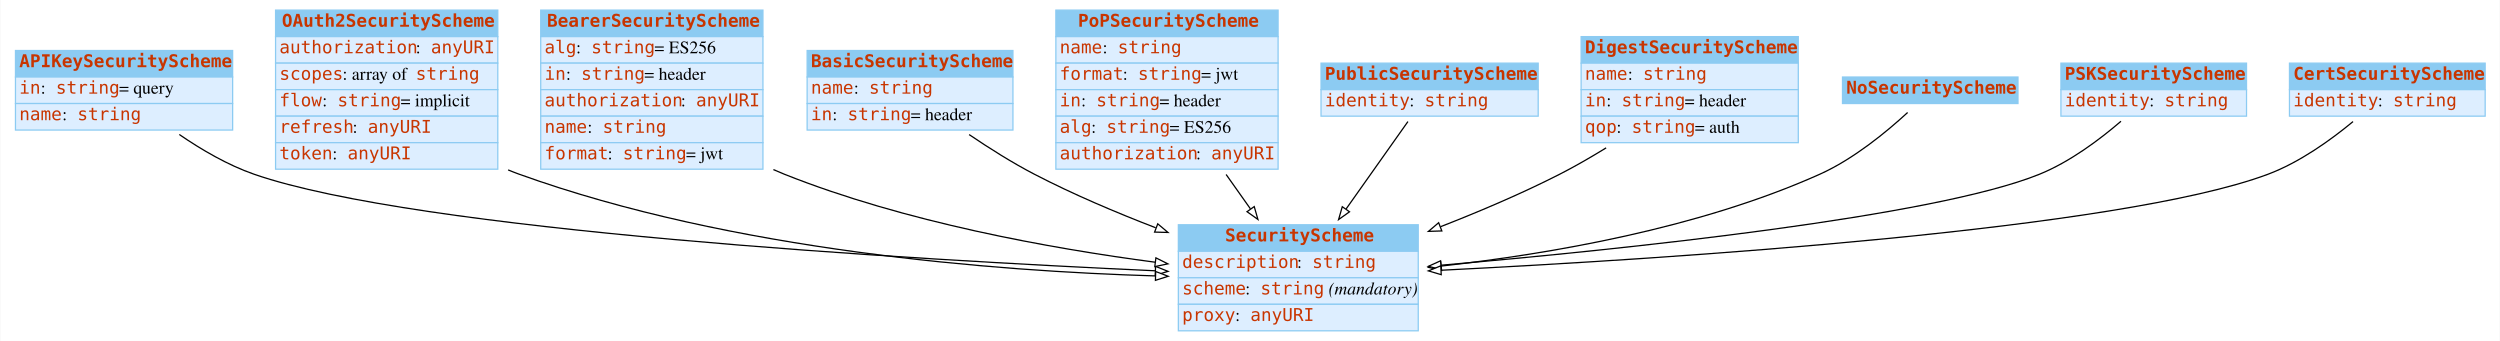
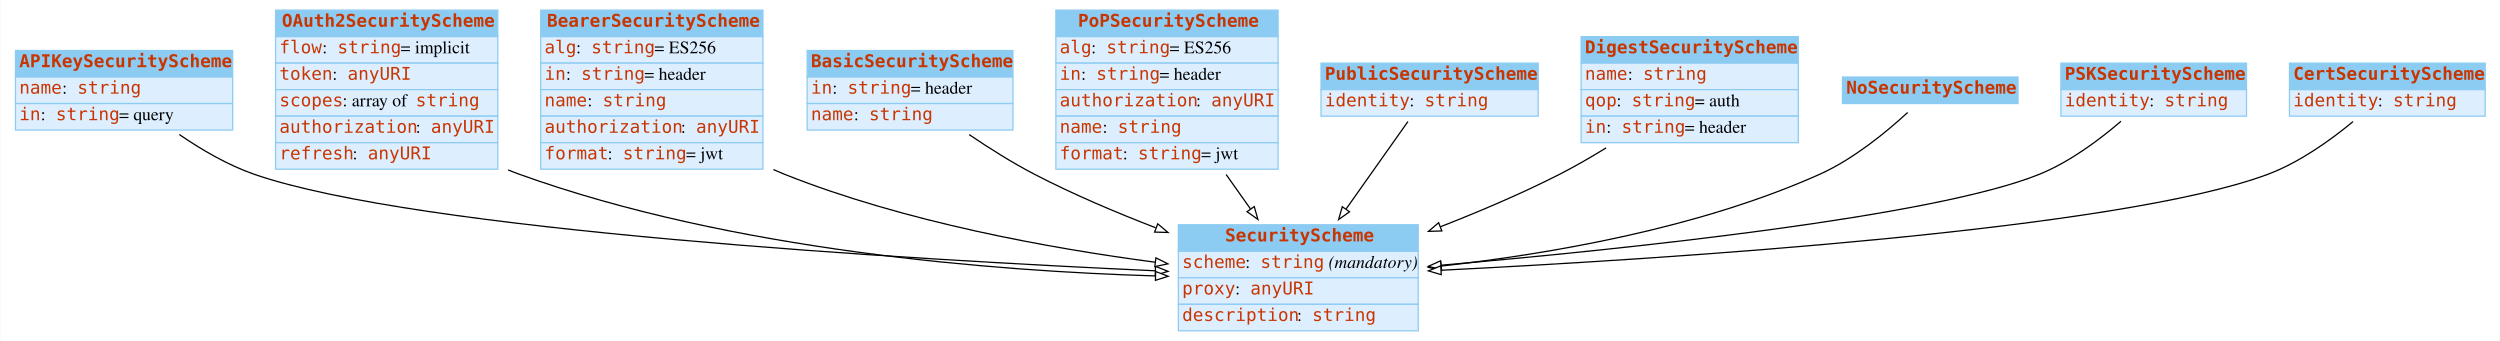
<svg xmlns="http://www.w3.org/2000/svg" width="1980pt" height="270pt" viewBox="0.00 0.00 1979.50 270.00">
  <g id="graph0" class="graph" transform="scale(1 1) rotate(0) translate(4 266)">
    <polygon fill="white" stroke="none" points="-4,4 -4,-266 1975.5,-266 1975.5,4 -4,4" />
    <g id="node1" class="node">
      <polygon fill="#8ccbf2" stroke="none" points="8,-205 8,-226 180,-226 180,-205 8,-205" />
      <polygon fill="none" stroke="#8ccbf2" points="8,-205 8,-226 180,-226 180,-205 8,-205" />
      <text text-anchor="start" x="11" y="-212.8" font-family="mono" font-weight="bold" font-size="14.00" fill="#c83500">APIKeySecurityScheme</text>
      <polygon fill="#ddeeff" stroke="none" points="8,-184 8,-205 180,-205 180,-184 8,-184" />
      <polygon fill="none" stroke="#8ccbf2" points="8,-184 8,-205 180,-205 180,-184 8,-184" />
-       <text text-anchor="start" x="11" y="-191.8" font-family="mono" font-size="14.00" fill="#c83500">in</text>
-       <text text-anchor="start" x="28" y="-191.8" font-family="Times,serif" font-size="14.00"> : </text>
-       <text text-anchor="start" x="40" y="-191.8" font-family="mono" font-size="14.00" fill="#c83500">string</text>
-       <text text-anchor="start" x="90" y="-191.8" font-family="Times,serif" font-size="14.00"> = query</text>
+       <text text-anchor="start" x="11" y="-191.8" font-family="mono" font-size="14.00" fill="#c83500">name</text>
+       <text text-anchor="start" x="45" y="-191.8" font-family="Times,serif" font-size="14.00"> : </text>
+       <text text-anchor="start" x="57" y="-191.8" font-family="mono" font-size="14.00" fill="#c83500">string</text>
      <polygon fill="#ddeeff" stroke="none" points="8,-163 8,-184 180,-184 180,-163 8,-163" />
      <polygon fill="none" stroke="#8ccbf2" points="8,-163 8,-184 180,-184 180,-163 8,-163" />
-       <text text-anchor="start" x="11" y="-170.8" font-family="mono" font-size="14.00" fill="#c83500">name</text>
-       <text text-anchor="start" x="45" y="-170.8" font-family="Times,serif" font-size="14.00"> : </text>
-       <text text-anchor="start" x="57" y="-170.8" font-family="mono" font-size="14.00" fill="#c83500">string</text>
+       <text text-anchor="start" x="11" y="-170.8" font-family="mono" font-size="14.00" fill="#c83500">in</text>
+       <text text-anchor="start" x="28" y="-170.8" font-family="Times,serif" font-size="14.00"> : </text>
+       <text text-anchor="start" x="40" y="-170.8" font-family="mono" font-size="14.00" fill="#c83500">string</text>
+       <text text-anchor="start" x="90" y="-170.8" font-family="Times,serif" font-size="14.00"> = query</text>
    </g>
    <g id="node3" class="node">
      <polygon fill="#8ccbf2" stroke="none" points="929,-67 929,-88 1119,-88 1119,-67 929,-67" />
      <polygon fill="none" stroke="#8ccbf2" points="929,-67 929,-88 1119,-88 1119,-67 929,-67" />
      <text text-anchor="start" x="966" y="-74.8" font-family="mono" font-weight="bold" font-size="14.00" fill="#c83500">SecurityScheme</text>
      <polygon fill="#ddeeff" stroke="none" points="929,-46 929,-67 1119,-67 1119,-46 929,-46" />
      <polygon fill="none" stroke="#8ccbf2" points="929,-46 929,-67 1119,-67 1119,-46 929,-46" />
-       <text text-anchor="start" x="932" y="-53.8" font-family="mono" font-size="14.00" fill="#c83500">description</text>
-       <text text-anchor="start" x="1023" y="-53.8" font-family="Times,serif" font-size="14.00"> : </text>
-       <text text-anchor="start" x="1035" y="-53.8" font-family="mono" font-size="14.00" fill="#c83500">string</text>
+       <text text-anchor="start" x="932" y="-53.8" font-family="mono" font-size="14.00" fill="#c83500">scheme</text>
+       <text text-anchor="start" x="982" y="-53.8" font-family="Times,serif" font-size="14.00"> : </text>
+       <text text-anchor="start" x="994" y="-53.8" font-family="mono" font-size="14.00" fill="#c83500">string</text>
+       <text text-anchor="start" x="1044" y="-53.8" font-family="Times,serif" font-size="14.00"> </text>
+       <text text-anchor="start" x="1048" y="-53.8" font-family="Times,serif" font-style="italic" font-size="14.00">(mandatory)</text>
      <polygon fill="#ddeeff" stroke="none" points="929,-25 929,-46 1119,-46 1119,-25 929,-25" />
      <polygon fill="none" stroke="#8ccbf2" points="929,-25 929,-46 1119,-46 1119,-25 929,-25" />
-       <text text-anchor="start" x="932" y="-32.8" font-family="mono" font-size="14.00" fill="#c83500">scheme</text>
-       <text text-anchor="start" x="982" y="-32.8" font-family="Times,serif" font-size="14.00"> : </text>
-       <text text-anchor="start" x="994" y="-32.8" font-family="mono" font-size="14.00" fill="#c83500">string</text>
-       <text text-anchor="start" x="1044" y="-32.8" font-family="Times,serif" font-size="14.00"> </text>
-       <text text-anchor="start" x="1048" y="-32.8" font-family="Times,serif" font-style="italic" font-size="14.00">(mandatory)</text>
+       <text text-anchor="start" x="932" y="-32.8" font-family="mono" font-size="14.00" fill="#c83500">proxy</text>
+       <text text-anchor="start" x="974" y="-32.8" font-family="Times,serif" font-size="14.00"> : </text>
+       <text text-anchor="start" x="986" y="-32.8" font-family="mono" font-size="14.00" fill="#c83500">anyURI</text>
      <polygon fill="#ddeeff" stroke="none" points="929,-4 929,-25 1119,-25 1119,-4 929,-4" />
      <polygon fill="none" stroke="#8ccbf2" points="929,-4 929,-25 1119,-25 1119,-4 929,-4" />
-       <text text-anchor="start" x="932" y="-11.8" font-family="mono" font-size="14.00" fill="#c83500">proxy</text>
-       <text text-anchor="start" x="974" y="-11.8" font-family="Times,serif" font-size="14.00"> : </text>
-       <text text-anchor="start" x="986" y="-11.8" font-family="mono" font-size="14.00" fill="#c83500">anyURI</text>
+       <text text-anchor="start" x="932" y="-11.8" font-family="mono" font-size="14.00" fill="#c83500">description</text>
+       <text text-anchor="start" x="1023" y="-11.8" font-family="Times,serif" font-size="14.00"> : </text>
+       <text text-anchor="start" x="1035" y="-11.8" font-family="mono" font-size="14.00" fill="#c83500">string</text>
    </g>
    <g id="edge4" class="edge">
      <path fill="none" stroke="black" d="M137.743,-159.48C155.219,-147.485 176.131,-135.236 197,-128 325.886,-83.313 715.665,-60.446 910.539,-51.547" />
      <polygon fill="white" stroke="black" points="910.978,-55.031 920.809,-51.083 910.661,-48.038 910.978,-55.031" />
    </g>
    <g id="node2" class="node">
      <polygon fill="#8ccbf2" stroke="none" points="214,-237 214,-258 390,-258 390,-237 214,-237" />
      <polygon fill="none" stroke="#8ccbf2" points="214,-237 214,-258 390,-258 390,-237 214,-237" />
      <text text-anchor="start" x="219" y="-244.8" font-family="mono" font-weight="bold" font-size="14.00" fill="#c83500">OAuth2SecurityScheme</text>
      <polygon fill="#ddeeff" stroke="none" points="214,-216 214,-237 390,-237 390,-216 214,-216" />
      <polygon fill="none" stroke="#8ccbf2" points="214,-216 214,-237 390,-237 390,-216 214,-216" />
-       <text text-anchor="start" x="217" y="-223.8" font-family="mono" font-size="14.00" fill="#c83500">authorization</text>
-       <text text-anchor="start" x="325" y="-223.8" font-family="Times,serif" font-size="14.00"> : </text>
-       <text text-anchor="start" x="337" y="-223.8" font-family="mono" font-size="14.00" fill="#c83500">anyURI</text>
+       <text text-anchor="start" x="217" y="-223.8" font-family="mono" font-size="14.00" fill="#c83500">flow</text>
+       <text text-anchor="start" x="251" y="-223.8" font-family="Times,serif" font-size="14.00"> : </text>
+       <text text-anchor="start" x="263" y="-223.8" font-family="mono" font-size="14.00" fill="#c83500">string</text>
+       <text text-anchor="start" x="313" y="-223.8" font-family="Times,serif" font-size="14.00"> = implicit</text>
      <polygon fill="#ddeeff" stroke="none" points="214,-195 214,-216 390,-216 390,-195 214,-195" />
      <polygon fill="none" stroke="#8ccbf2" points="214,-195 214,-216 390,-216 390,-195 214,-195" />
-       <text text-anchor="start" x="217" y="-202.8" font-family="mono" font-size="14.00" fill="#c83500">scopes</text>
-       <text text-anchor="start" x="267" y="-202.8" font-family="Times,serif" font-size="14.00"> : array of </text>
-       <text text-anchor="start" x="325" y="-202.8" font-family="mono" font-size="14.00" fill="#c83500">string</text>
+       <text text-anchor="start" x="217" y="-202.8" font-family="mono" font-size="14.00" fill="#c83500">token</text>
+       <text text-anchor="start" x="259" y="-202.8" font-family="Times,serif" font-size="14.00"> : </text>
+       <text text-anchor="start" x="271" y="-202.8" font-family="mono" font-size="14.00" fill="#c83500">anyURI</text>
      <polygon fill="#ddeeff" stroke="none" points="214,-174 214,-195 390,-195 390,-174 214,-174" />
      <polygon fill="none" stroke="#8ccbf2" points="214,-174 214,-195 390,-195 390,-174 214,-174" />
-       <text text-anchor="start" x="217" y="-181.8" font-family="mono" font-size="14.00" fill="#c83500">flow</text>
-       <text text-anchor="start" x="251" y="-181.8" font-family="Times,serif" font-size="14.00"> : </text>
-       <text text-anchor="start" x="263" y="-181.8" font-family="mono" font-size="14.00" fill="#c83500">string</text>
-       <text text-anchor="start" x="313" y="-181.8" font-family="Times,serif" font-size="14.00"> = implicit</text>
+       <text text-anchor="start" x="217" y="-181.8" font-family="mono" font-size="14.00" fill="#c83500">scopes</text>
+       <text text-anchor="start" x="267" y="-181.8" font-family="Times,serif" font-size="14.00"> : array of </text>
+       <text text-anchor="start" x="325" y="-181.8" font-family="mono" font-size="14.00" fill="#c83500">string</text>
      <polygon fill="#ddeeff" stroke="none" points="214,-153 214,-174 390,-174 390,-153 214,-153" />
      <polygon fill="none" stroke="#8ccbf2" points="214,-153 214,-174 390,-174 390,-153 214,-153" />
-       <text text-anchor="start" x="217" y="-160.8" font-family="mono" font-size="14.00" fill="#c83500">refresh</text>
-       <text text-anchor="start" x="275" y="-160.8" font-family="Times,serif" font-size="14.00"> : </text>
-       <text text-anchor="start" x="287" y="-160.8" font-family="mono" font-size="14.00" fill="#c83500">anyURI</text>
+       <text text-anchor="start" x="217" y="-160.8" font-family="mono" font-size="14.00" fill="#c83500">authorization</text>
+       <text text-anchor="start" x="325" y="-160.8" font-family="Times,serif" font-size="14.00"> : </text>
+       <text text-anchor="start" x="337" y="-160.8" font-family="mono" font-size="14.00" fill="#c83500">anyURI</text>
      <polygon fill="#ddeeff" stroke="none" points="214,-132 214,-153 390,-153 390,-132 214,-132" />
      <polygon fill="none" stroke="#8ccbf2" points="214,-132 214,-153 390,-153 390,-132 214,-132" />
-       <text text-anchor="start" x="217" y="-139.8" font-family="mono" font-size="14.00" fill="#c83500">token</text>
-       <text text-anchor="start" x="259" y="-139.8" font-family="Times,serif" font-size="14.00"> : </text>
-       <text text-anchor="start" x="271" y="-139.8" font-family="mono" font-size="14.00" fill="#c83500">anyURI</text>
-     </g>
-     <g id="edge2" class="edge">
+       <text text-anchor="start" x="217" y="-139.8" font-family="mono" font-size="14.00" fill="#c83500">refresh</text>
+       <text text-anchor="start" x="275" y="-139.8" font-family="Times,serif" font-size="14.00"> : </text>
+       <text text-anchor="start" x="287" y="-139.8" font-family="mono" font-size="14.00" fill="#c83500">anyURI</text>
+     </g>
+     <g id="edge1" class="edge">
      <path fill="none" stroke="black" d="M398.186,-131.437C401.122,-130.209 404.063,-129.058 407,-128 575.48,-67.292 784.461,-51.241 910.857,-47.468" />
      <polygon fill="white" stroke="black" points="911.043,-50.965 920.942,-47.188 910.848,-43.968 911.043,-50.965" />
    </g>
    <g id="node4" class="node">
      <polygon fill="#8ccbf2" stroke="none" points="424,-237 424,-258 600,-258 600,-237 424,-237" />
      <polygon fill="none" stroke="#8ccbf2" points="424,-237 424,-258 600,-258 600,-237 424,-237" />
      <text text-anchor="start" x="429" y="-244.8" font-family="mono" font-weight="bold" font-size="14.00" fill="#c83500">BearerSecurityScheme</text>
      <polygon fill="#ddeeff" stroke="none" points="424,-216 424,-237 600,-237 600,-216 424,-216" />
      <polygon fill="none" stroke="#8ccbf2" points="424,-216 424,-237 600,-237 600,-216 424,-216" />
      <text text-anchor="start" x="427" y="-223.8" font-family="mono" font-size="14.00" fill="#c83500">alg</text>
      <text text-anchor="start" x="452" y="-223.8" font-family="Times,serif" font-size="14.00"> : </text>
      <text text-anchor="start" x="464" y="-223.8" font-family="mono" font-size="14.00" fill="#c83500">string</text>
      <text text-anchor="start" x="514" y="-223.8" font-family="Times,serif" font-size="14.00"> = ES256</text>
      <polygon fill="#ddeeff" stroke="none" points="424,-195 424,-216 600,-216 600,-195 424,-195" />
      <polygon fill="none" stroke="#8ccbf2" points="424,-195 424,-216 600,-216 600,-195 424,-195" />
      <text text-anchor="start" x="427" y="-202.8" font-family="mono" font-size="14.00" fill="#c83500">in</text>
      <text text-anchor="start" x="444" y="-202.8" font-family="Times,serif" font-size="14.00"> : </text>
      <text text-anchor="start" x="456" y="-202.8" font-family="mono" font-size="14.00" fill="#c83500">string</text>
      <text text-anchor="start" x="506" y="-202.8" font-family="Times,serif" font-size="14.00"> = header</text>
      <polygon fill="#ddeeff" stroke="none" points="424,-174 424,-195 600,-195 600,-174 424,-174" />
      <polygon fill="none" stroke="#8ccbf2" points="424,-174 424,-195 600,-195 600,-174 424,-174" />
-       <text text-anchor="start" x="427" y="-181.8" font-family="mono" font-size="14.00" fill="#c83500">authorization</text>
-       <text text-anchor="start" x="535" y="-181.8" font-family="Times,serif" font-size="14.00"> : </text>
-       <text text-anchor="start" x="547" y="-181.8" font-family="mono" font-size="14.00" fill="#c83500">anyURI</text>
+       <text text-anchor="start" x="427" y="-181.8" font-family="mono" font-size="14.00" fill="#c83500">name</text>
+       <text text-anchor="start" x="461" y="-181.8" font-family="Times,serif" font-size="14.00"> : </text>
+       <text text-anchor="start" x="473" y="-181.8" font-family="mono" font-size="14.00" fill="#c83500">string</text>
      <polygon fill="#ddeeff" stroke="none" points="424,-153 424,-174 600,-174 600,-153 424,-153" />
      <polygon fill="none" stroke="#8ccbf2" points="424,-153 424,-174 600,-174 600,-153 424,-153" />
-       <text text-anchor="start" x="427" y="-160.8" font-family="mono" font-size="14.00" fill="#c83500">name</text>
-       <text text-anchor="start" x="461" y="-160.8" font-family="Times,serif" font-size="14.00"> : </text>
-       <text text-anchor="start" x="473" y="-160.8" font-family="mono" font-size="14.00" fill="#c83500">string</text>
+       <text text-anchor="start" x="427" y="-160.8" font-family="mono" font-size="14.00" fill="#c83500">authorization</text>
+       <text text-anchor="start" x="535" y="-160.8" font-family="Times,serif" font-size="14.00"> : </text>
+       <text text-anchor="start" x="547" y="-160.8" font-family="mono" font-size="14.00" fill="#c83500">anyURI</text>
      <polygon fill="#ddeeff" stroke="none" points="424,-132 424,-153 600,-153 600,-132 424,-132" />
      <polygon fill="none" stroke="#8ccbf2" points="424,-132 424,-153 600,-153 600,-132 424,-132" />
      <text text-anchor="start" x="427" y="-139.8" font-family="mono" font-size="14.00" fill="#c83500">format</text>
      <text text-anchor="start" x="477" y="-139.8" font-family="Times,serif" font-size="14.00"> : </text>
      <text text-anchor="start" x="489" y="-139.8" font-family="mono" font-size="14.00" fill="#c83500">string</text>
      <text text-anchor="start" x="539" y="-139.8" font-family="Times,serif" font-size="14.00"> = jwt</text>
    </g>
-     <g id="edge1" class="edge">
+     <g id="edge8" class="edge">
      <path fill="none" stroke="black" d="M608.283,-131.694C611.19,-130.39 614.099,-129.155 617,-128 712.198,-90.108 827.234,-69.319 910.686,-58.324" />
      <polygon fill="white" stroke="black" points="911.233,-61.782 920.703,-57.031 910.337,-54.84 911.233,-61.782" />
    </g>
    <g id="node5" class="node">
      <polygon fill="#8ccbf2" stroke="none" points="635,-205 635,-226 798,-226 798,-205 635,-205" />
      <polygon fill="none" stroke="#8ccbf2" points="635,-205 635,-226 798,-226 798,-205 635,-205" />
      <text text-anchor="start" x="638" y="-212.8" font-family="mono" font-weight="bold" font-size="14.00" fill="#c83500">BasicSecurityScheme</text>
      <polygon fill="#ddeeff" stroke="none" points="635,-184 635,-205 798,-205 798,-184 635,-184" />
      <polygon fill="none" stroke="#8ccbf2" points="635,-184 635,-205 798,-205 798,-184 635,-184" />
-       <text text-anchor="start" x="638" y="-191.8" font-family="mono" font-size="14.00" fill="#c83500">name</text>
-       <text text-anchor="start" x="672" y="-191.8" font-family="Times,serif" font-size="14.00"> : </text>
-       <text text-anchor="start" x="684" y="-191.8" font-family="mono" font-size="14.00" fill="#c83500">string</text>
+       <text text-anchor="start" x="638" y="-191.8" font-family="mono" font-size="14.00" fill="#c83500">in</text>
+       <text text-anchor="start" x="655" y="-191.8" font-family="Times,serif" font-size="14.00"> : </text>
+       <text text-anchor="start" x="667" y="-191.8" font-family="mono" font-size="14.00" fill="#c83500">string</text>
+       <text text-anchor="start" x="717" y="-191.8" font-family="Times,serif" font-size="14.00"> = header</text>
      <polygon fill="#ddeeff" stroke="none" points="635,-163 635,-184 798,-184 798,-163 635,-163" />
      <polygon fill="none" stroke="#8ccbf2" points="635,-163 635,-184 798,-184 798,-163 635,-163" />
-       <text text-anchor="start" x="638" y="-170.8" font-family="mono" font-size="14.00" fill="#c83500">in</text>
-       <text text-anchor="start" x="655" y="-170.8" font-family="Times,serif" font-size="14.00"> : </text>
-       <text text-anchor="start" x="667" y="-170.8" font-family="mono" font-size="14.00" fill="#c83500">string</text>
-       <text text-anchor="start" x="717" y="-170.8" font-family="Times,serif" font-size="14.00"> = header</text>
+       <text text-anchor="start" x="638" y="-170.8" font-family="mono" font-size="14.00" fill="#c83500">name</text>
+       <text text-anchor="start" x="672" y="-170.8" font-family="Times,serif" font-size="14.00"> : </text>
+       <text text-anchor="start" x="684" y="-170.8" font-family="mono" font-size="14.00" fill="#c83500">string</text>
    </g>
    <g id="edge9" class="edge">
      <path fill="none" stroke="black" d="M763.301,-159.421C779.269,-148.583 797.492,-137.09 815,-128 845.282,-112.278 879.338,-97.824 911.03,-85.614" />
      <polygon fill="white" stroke="black" points="912.685,-88.729 920.783,-81.897 910.192,-82.188 912.685,-88.729" />
    </g>
    <g id="node6" class="node">
      <polygon fill="#8ccbf2" stroke="none" points="832,-237 832,-258 1008,-258 1008,-237 832,-237" />
      <polygon fill="none" stroke="#8ccbf2" points="832,-237 832,-258 1008,-258 1008,-237 832,-237" />
      <text text-anchor="start" x="849.5" y="-244.8" font-family="mono" font-weight="bold" font-size="14.00" fill="#c83500">PoPSecurityScheme</text>
      <polygon fill="#ddeeff" stroke="none" points="832,-216 832,-237 1008,-237 1008,-216 832,-216" />
      <polygon fill="none" stroke="#8ccbf2" points="832,-216 832,-237 1008,-237 1008,-216 832,-216" />
-       <text text-anchor="start" x="835" y="-223.8" font-family="mono" font-size="14.00" fill="#c83500">name</text>
-       <text text-anchor="start" x="869" y="-223.8" font-family="Times,serif" font-size="14.00"> : </text>
-       <text text-anchor="start" x="881" y="-223.8" font-family="mono" font-size="14.00" fill="#c83500">string</text>
+       <text text-anchor="start" x="835" y="-223.8" font-family="mono" font-size="14.00" fill="#c83500">alg</text>
+       <text text-anchor="start" x="860" y="-223.8" font-family="Times,serif" font-size="14.00"> : </text>
+       <text text-anchor="start" x="872" y="-223.8" font-family="mono" font-size="14.00" fill="#c83500">string</text>
+       <text text-anchor="start" x="922" y="-223.8" font-family="Times,serif" font-size="14.00"> = ES256</text>
      <polygon fill="#ddeeff" stroke="none" points="832,-195 832,-216 1008,-216 1008,-195 832,-195" />
      <polygon fill="none" stroke="#8ccbf2" points="832,-195 832,-216 1008,-216 1008,-195 832,-195" />
-       <text text-anchor="start" x="835" y="-202.8" font-family="mono" font-size="14.00" fill="#c83500">format</text>
-       <text text-anchor="start" x="885" y="-202.8" font-family="Times,serif" font-size="14.00"> : </text>
-       <text text-anchor="start" x="897" y="-202.8" font-family="mono" font-size="14.00" fill="#c83500">string</text>
-       <text text-anchor="start" x="947" y="-202.8" font-family="Times,serif" font-size="14.00"> = jwt</text>
+       <text text-anchor="start" x="835" y="-202.8" font-family="mono" font-size="14.00" fill="#c83500">in</text>
+       <text text-anchor="start" x="852" y="-202.8" font-family="Times,serif" font-size="14.00"> : </text>
+       <text text-anchor="start" x="864" y="-202.8" font-family="mono" font-size="14.00" fill="#c83500">string</text>
+       <text text-anchor="start" x="914" y="-202.8" font-family="Times,serif" font-size="14.00"> = header</text>
      <polygon fill="#ddeeff" stroke="none" points="832,-174 832,-195 1008,-195 1008,-174 832,-174" />
      <polygon fill="none" stroke="#8ccbf2" points="832,-174 832,-195 1008,-195 1008,-174 832,-174" />
-       <text text-anchor="start" x="835" y="-181.8" font-family="mono" font-size="14.00" fill="#c83500">in</text>
-       <text text-anchor="start" x="852" y="-181.8" font-family="Times,serif" font-size="14.00"> : </text>
-       <text text-anchor="start" x="864" y="-181.8" font-family="mono" font-size="14.00" fill="#c83500">string</text>
-       <text text-anchor="start" x="914" y="-181.8" font-family="Times,serif" font-size="14.00"> = header</text>
+       <text text-anchor="start" x="835" y="-181.8" font-family="mono" font-size="14.00" fill="#c83500">authorization</text>
+       <text text-anchor="start" x="943" y="-181.8" font-family="Times,serif" font-size="14.00"> : </text>
+       <text text-anchor="start" x="955" y="-181.8" font-family="mono" font-size="14.00" fill="#c83500">anyURI</text>
      <polygon fill="#ddeeff" stroke="none" points="832,-153 832,-174 1008,-174 1008,-153 832,-153" />
      <polygon fill="none" stroke="#8ccbf2" points="832,-153 832,-174 1008,-174 1008,-153 832,-153" />
-       <text text-anchor="start" x="835" y="-160.8" font-family="mono" font-size="14.00" fill="#c83500">alg</text>
-       <text text-anchor="start" x="860" y="-160.8" font-family="Times,serif" font-size="14.00"> : </text>
-       <text text-anchor="start" x="872" y="-160.8" font-family="mono" font-size="14.00" fill="#c83500">string</text>
-       <text text-anchor="start" x="922" y="-160.8" font-family="Times,serif" font-size="14.00"> = ES256</text>
+       <text text-anchor="start" x="835" y="-160.8" font-family="mono" font-size="14.00" fill="#c83500">name</text>
+       <text text-anchor="start" x="869" y="-160.8" font-family="Times,serif" font-size="14.00"> : </text>
+       <text text-anchor="start" x="881" y="-160.8" font-family="mono" font-size="14.00" fill="#c83500">string</text>
      <polygon fill="#ddeeff" stroke="none" points="832,-132 832,-153 1008,-153 1008,-132 832,-132" />
      <polygon fill="none" stroke="#8ccbf2" points="832,-132 832,-153 1008,-153 1008,-132 832,-132" />
-       <text text-anchor="start" x="835" y="-139.8" font-family="mono" font-size="14.00" fill="#c83500">authorization</text>
-       <text text-anchor="start" x="943" y="-139.8" font-family="Times,serif" font-size="14.00"> : </text>
-       <text text-anchor="start" x="955" y="-139.8" font-family="mono" font-size="14.00" fill="#c83500">anyURI</text>
-     </g>
-     <g id="edge7" class="edge">
+       <text text-anchor="start" x="835" y="-139.8" font-family="mono" font-size="14.00" fill="#c83500">format</text>
+       <text text-anchor="start" x="885" y="-139.8" font-family="Times,serif" font-size="14.00"> : </text>
+       <text text-anchor="start" x="897" y="-139.8" font-family="mono" font-size="14.00" fill="#c83500">string</text>
+       <text text-anchor="start" x="947" y="-139.8" font-family="Times,serif" font-size="14.00"> = jwt</text>
+     </g>
+     <g id="edge2" class="edge">
      <path fill="none" stroke="black" d="M966.828,-127.811C973.283,-118.686 979.846,-109.41 986.113,-100.552" />
      <polygon fill="white" stroke="black" points="989.099,-102.391 992.018,-92.206 983.385,-98.348 989.099,-102.391" />
    </g>
    <g id="node7" class="node">
      <polygon fill="#8ccbf2" stroke="none" points="1042,-195 1042,-216 1214,-216 1214,-195 1042,-195" />
      <polygon fill="none" stroke="#8ccbf2" points="1042,-195 1042,-216 1214,-216 1214,-195 1042,-195" />
      <text text-anchor="start" x="1045" y="-202.8" font-family="mono" font-weight="bold" font-size="14.00" fill="#c83500">PublicSecurityScheme</text>
      <polygon fill="#ddeeff" stroke="none" points="1042,-174 1042,-195 1214,-195 1214,-174 1042,-174" />
      <polygon fill="none" stroke="#8ccbf2" points="1042,-174 1042,-195 1214,-195 1214,-174 1042,-174" />
      <text text-anchor="start" x="1045" y="-181.8" font-family="mono" font-size="14.00" fill="#c83500">identity</text>
      <text text-anchor="start" x="1112" y="-181.8" font-family="Times,serif" font-size="14.00"> : </text>
      <text text-anchor="start" x="1124" y="-181.8" font-family="mono" font-size="14.00" fill="#c83500">string</text>
    </g>
    <g id="edge10" class="edge">
      <path fill="none" stroke="black" d="M1110.83,-169.726C1097.51,-150.906 1078.56,-124.116 1061.76,-100.366" />
      <polygon fill="white" stroke="black" points="1064.55,-98.252 1055.91,-92.11 1058.83,-102.295 1064.55,-98.252" />
    </g>
    <g id="node8" class="node">
      <polygon fill="#8ccbf2" stroke="none" points="1248,-216 1248,-237 1420,-237 1420,-216 1248,-216" />
      <polygon fill="none" stroke="#8ccbf2" points="1248,-216 1248,-237 1420,-237 1420,-216 1248,-216" />
      <text text-anchor="start" x="1251" y="-223.8" font-family="mono" font-weight="bold" font-size="14.00" fill="#c83500">DigestSecurityScheme</text>
      <polygon fill="#ddeeff" stroke="none" points="1248,-195 1248,-216 1420,-216 1420,-195 1248,-195" />
      <polygon fill="none" stroke="#8ccbf2" points="1248,-195 1248,-216 1420,-216 1420,-195 1248,-195" />
      <text text-anchor="start" x="1251" y="-202.8" font-family="mono" font-size="14.00" fill="#c83500">name</text>
      <text text-anchor="start" x="1285" y="-202.8" font-family="Times,serif" font-size="14.00"> : </text>
      <text text-anchor="start" x="1297" y="-202.8" font-family="mono" font-size="14.00" fill="#c83500">string</text>
      <polygon fill="#ddeeff" stroke="none" points="1248,-174 1248,-195 1420,-195 1420,-174 1248,-174" />
      <polygon fill="none" stroke="#8ccbf2" points="1248,-174 1248,-195 1420,-195 1420,-174 1248,-174" />
-       <text text-anchor="start" x="1251" y="-181.8" font-family="mono" font-size="14.00" fill="#c83500">in</text>
-       <text text-anchor="start" x="1268" y="-181.8" font-family="Times,serif" font-size="14.00"> : </text>
-       <text text-anchor="start" x="1280" y="-181.8" font-family="mono" font-size="14.00" fill="#c83500">string</text>
-       <text text-anchor="start" x="1330" y="-181.8" font-family="Times,serif" font-size="14.00"> = header</text>
+       <text text-anchor="start" x="1251" y="-181.8" font-family="mono" font-size="14.00" fill="#c83500">qop</text>
+       <text text-anchor="start" x="1276" y="-181.8" font-family="Times,serif" font-size="14.00"> : </text>
+       <text text-anchor="start" x="1288" y="-181.8" font-family="mono" font-size="14.00" fill="#c83500">string</text>
+       <text text-anchor="start" x="1338" y="-181.8" font-family="Times,serif" font-size="14.00"> = auth</text>
      <polygon fill="#ddeeff" stroke="none" points="1248,-153 1248,-174 1420,-174 1420,-153 1248,-153" />
      <polygon fill="none" stroke="#8ccbf2" points="1248,-153 1248,-174 1420,-174 1420,-153 1248,-153" />
-       <text text-anchor="start" x="1251" y="-160.8" font-family="mono" font-size="14.00" fill="#c83500">qop</text>
-       <text text-anchor="start" x="1276" y="-160.8" font-family="Times,serif" font-size="14.00"> : </text>
-       <text text-anchor="start" x="1288" y="-160.8" font-family="mono" font-size="14.00" fill="#c83500">string</text>
-       <text text-anchor="start" x="1338" y="-160.8" font-family="Times,serif" font-size="14.00"> = auth</text>
-     </g>
-     <g id="edge8" class="edge">
+       <text text-anchor="start" x="1251" y="-160.8" font-family="mono" font-size="14.00" fill="#c83500">in</text>
+       <text text-anchor="start" x="1268" y="-160.8" font-family="Times,serif" font-size="14.00"> : </text>
+       <text text-anchor="start" x="1280" y="-160.8" font-family="mono" font-size="14.00" fill="#c83500">string</text>
+       <text text-anchor="start" x="1330" y="-160.8" font-family="Times,serif" font-size="14.00"> = header</text>
+     </g>
+     <g id="edge7" class="edge">
      <path fill="none" stroke="black" d="M1267.81,-148.902C1255.8,-141.497 1243.2,-134.221 1231,-128 1201.17,-112.792 1167.77,-98.587 1136.66,-86.453" />
      <polygon fill="white" stroke="black" points="1137.68,-83.093 1127.09,-82.755 1135.16,-89.623 1137.68,-83.093" />
    </g>
    <g id="node9" class="node">
      <polygon fill="#8ccbf2" stroke="none" points="1455,-184 1455,-205 1594,-205 1594,-184 1455,-184" />
      <polygon fill="none" stroke="#8ccbf2" points="1455,-184 1455,-205 1594,-205 1594,-184 1455,-184" />
      <text text-anchor="start" x="1458" y="-191.8" font-family="mono" font-weight="bold" font-size="14.00" fill="#c83500">NoSecurityScheme</text>
    </g>
    <g id="edge5" class="edge">
      <path fill="none" stroke="black" d="M1506.58,-176.899C1490.05,-161.678 1463.82,-140.018 1437,-128 1341.11,-85.027 1222.63,-64.773 1137.19,-55.275" />
      <polygon fill="white" stroke="black" points="1137.52,-51.79 1127.21,-54.196 1136.77,-58.75 1137.52,-51.79" />
    </g>
    <g id="node10" class="node">
      <polygon fill="#8ccbf2" stroke="none" points="1628,-195 1628,-216 1775,-216 1775,-195 1628,-195" />
      <polygon fill="none" stroke="#8ccbf2" points="1628,-195 1628,-216 1775,-216 1775,-195 1628,-195" />
      <text text-anchor="start" x="1631" y="-202.8" font-family="mono" font-weight="bold" font-size="14.00" fill="#c83500">PSKSecurityScheme</text>
      <polygon fill="#ddeeff" stroke="none" points="1628,-174 1628,-195 1775,-195 1775,-174 1628,-174" />
      <polygon fill="none" stroke="#8ccbf2" points="1628,-174 1628,-195 1775,-195 1775,-174 1628,-174" />
      <text text-anchor="start" x="1631" y="-181.8" font-family="mono" font-size="14.00" fill="#c83500">identity</text>
      <text text-anchor="start" x="1698" y="-181.8" font-family="Times,serif" font-size="14.00"> : </text>
      <text text-anchor="start" x="1710" y="-181.8" font-family="mono" font-size="14.00" fill="#c83500">string</text>
    </g>
    <g id="edge3" class="edge">
      <path fill="none" stroke="black" d="M1675.56,-169.961C1658.59,-155.376 1635.06,-137.749 1611,-128 1527.43,-94.142 1283.08,-68.674 1137.32,-55.98" />
      <polygon fill="white" stroke="black" points="1137.27,-52.462 1127,-55.089 1136.66,-59.437 1137.27,-52.462" />
    </g>
    <g id="node11" class="node">
      <polygon fill="#8ccbf2" stroke="none" points="1809,-195 1809,-216 1964,-216 1964,-195 1809,-195" />
      <polygon fill="none" stroke="#8ccbf2" points="1809,-195 1809,-216 1964,-216 1964,-195 1809,-195" />
      <text text-anchor="start" x="1812" y="-202.8" font-family="mono" font-weight="bold" font-size="14.00" fill="#c83500">CertSecurityScheme</text>
      <polygon fill="#ddeeff" stroke="none" points="1809,-174 1809,-195 1964,-195 1964,-174 1809,-174" />
      <polygon fill="none" stroke="#8ccbf2" points="1809,-174 1809,-195 1964,-195 1964,-174 1809,-174" />
      <text text-anchor="start" x="1812" y="-181.8" font-family="mono" font-size="14.00" fill="#c83500">identity</text>
      <text text-anchor="start" x="1879" y="-181.8" font-family="Times,serif" font-size="14.00"> : </text>
      <text text-anchor="start" x="1891" y="-181.8" font-family="mono" font-size="14.00" fill="#c83500">string</text>
    </g>
    <g id="edge6" class="edge">
      <path fill="none" stroke="black" d="M1859.35,-169.708C1841.6,-155.022 1817.02,-137.378 1792,-128 1674.95,-84.126 1320.93,-61.191 1137.27,-51.97" />
      <polygon fill="white" stroke="black" points="1137.2,-48.462 1127.04,-51.462 1136.85,-55.453 1137.2,-48.462" />
    </g>
  </g>
</svg>
